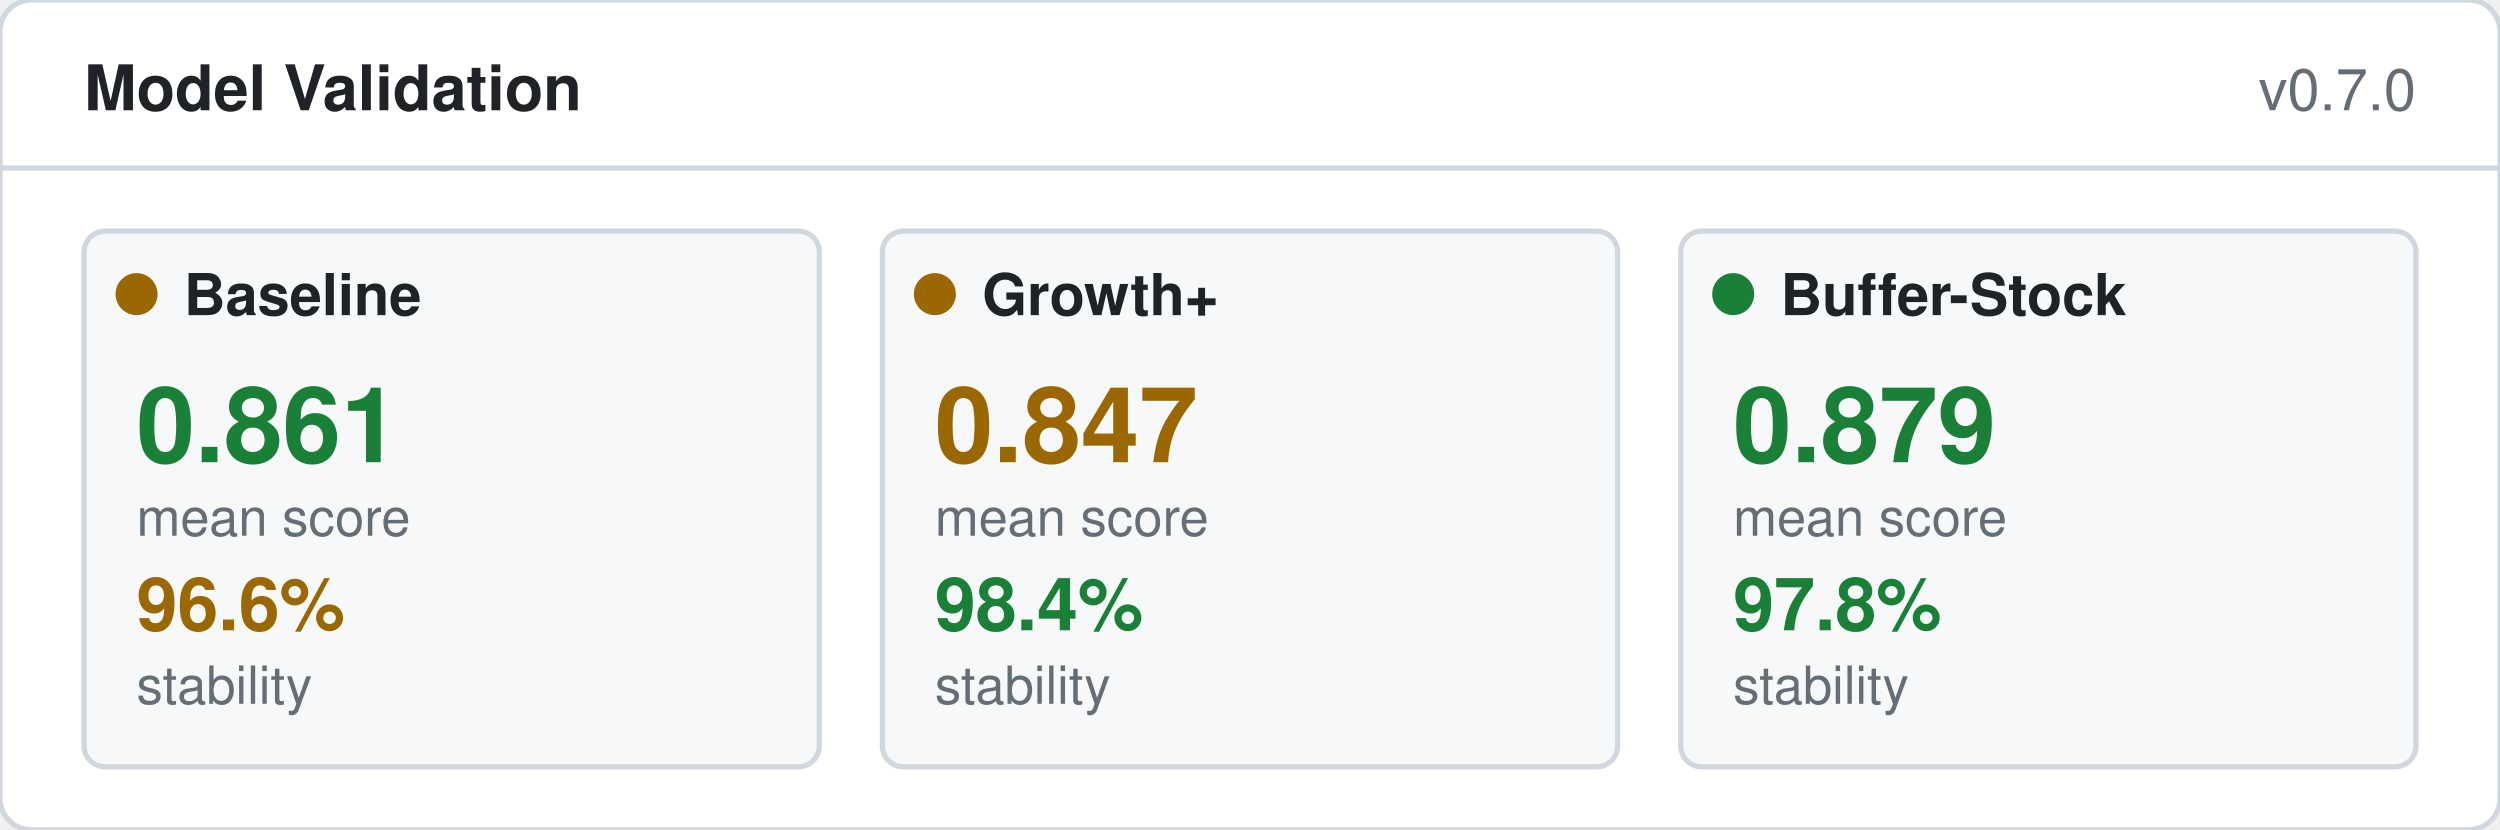
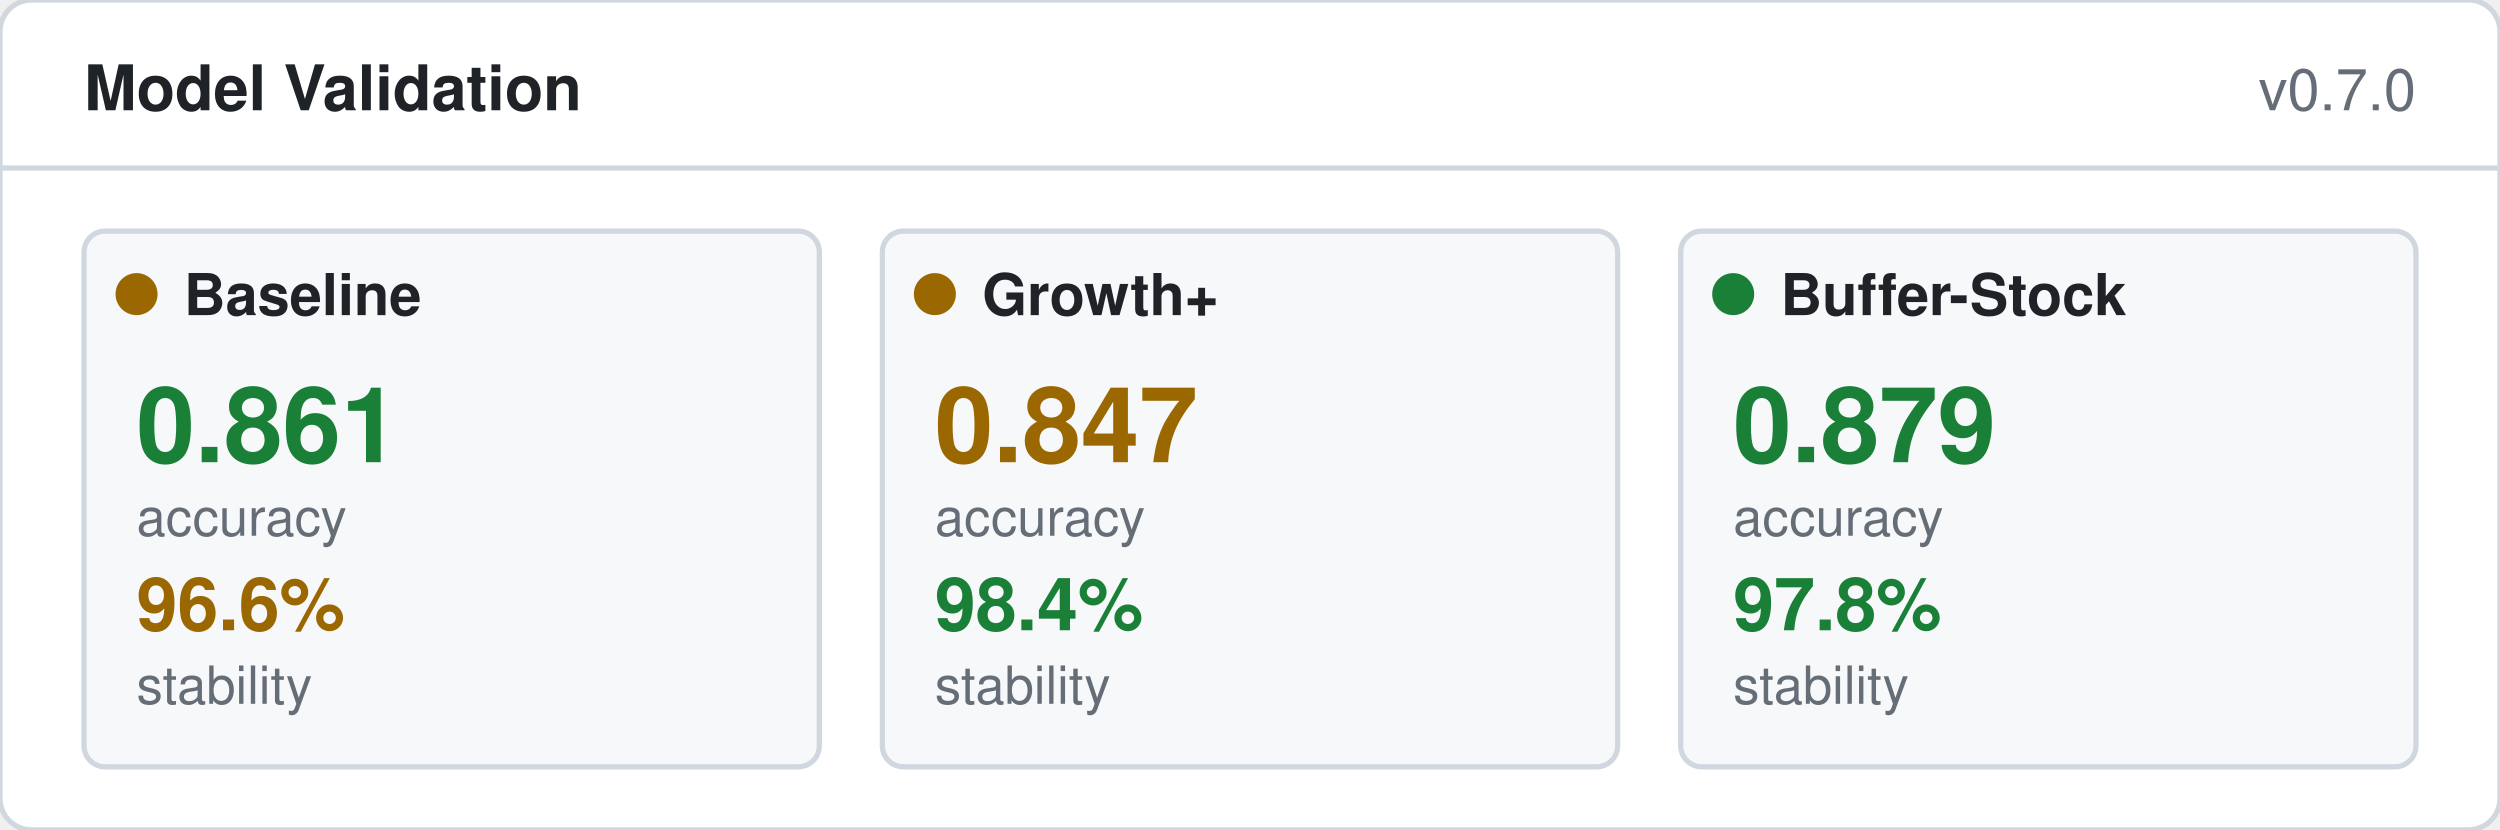
<svg xmlns="http://www.w3.org/2000/svg" width="476" height="158" viewBox="0 0 476 158">
  <rect width="476" height="158" rx="6" fill="#ffffff" stroke="#d0d7de" />
  <text x="16" y="21" fill="#1f2328" font-size="12" font-weight="600" font-family="-apple-system,BlinkMacSystemFont,'Segoe UI',Helvetica,Arial,sans-serif">Model Validation</text>
  <text x="460" y="21" fill="#656d76" font-size="11" text-anchor="end" font-family="-apple-system,BlinkMacSystemFont,'Segoe UI',Helvetica,Arial,sans-serif">v0.7.0</text>
  <line x1="0" y1="32" x2="476" y2="32" stroke="#d0d7de" />
  <rect x="16" y="44" width="140" height="102" rx="4" fill="#f6f8fa" stroke="#d0d7de" />
  <circle cx="26" cy="56" r="4" fill="#9a6700" />
  <text x="35" y="60" fill="#1f2328" font-size="11" font-weight="600" font-family="-apple-system,BlinkMacSystemFont,'Segoe UI',Helvetica,Arial,sans-serif">Baseline</text>
  <text x="26" y="88" fill="#1a7f37" font-size="20" font-weight="700" font-family="-apple-system,BlinkMacSystemFont,'Segoe UI',Helvetica,Arial,sans-serif">0.861</text>
-   <text x="26" y="102" fill="#656d76" font-size="10" font-weight="400" font-family="-apple-system,BlinkMacSystemFont,'Segoe UI',Helvetica,Arial,sans-serif">mean score</text>
+   <text x="26" y="102" fill="#656d76" font-size="10" font-weight="400" font-family="-apple-system,BlinkMacSystemFont,'Segoe UI',Helvetica,Arial,sans-serif">accuracy</text>
  <text x="26" y="120" fill="#9a6700" font-size="14" font-weight="600" font-family="-apple-system,BlinkMacSystemFont,'Segoe UI',Helvetica,Arial,sans-serif">96.6%</text>
  <text x="26" y="134" fill="#656d76" font-size="10" font-weight="400" font-family="-apple-system,BlinkMacSystemFont,'Segoe UI',Helvetica,Arial,sans-serif">stability</text>
  <rect x="168" y="44" width="140" height="102" rx="4" fill="#f6f8fa" stroke="#d0d7de" />
  <circle cx="178" cy="56" r="4" fill="#9a6700" />
  <text x="187" y="60" fill="#1f2328" font-size="11" font-weight="600" font-family="-apple-system,BlinkMacSystemFont,'Segoe UI',Helvetica,Arial,sans-serif">Growth+</text>
  <text x="178" y="88" fill="#9a6700" font-size="20" font-weight="700" font-family="-apple-system,BlinkMacSystemFont,'Segoe UI',Helvetica,Arial,sans-serif">0.847</text>
-   <text x="178" y="102" fill="#656d76" font-size="10" font-weight="400" font-family="-apple-system,BlinkMacSystemFont,'Segoe UI',Helvetica,Arial,sans-serif">mean score</text>
+   <text x="178" y="102" fill="#656d76" font-size="10" font-weight="400" font-family="-apple-system,BlinkMacSystemFont,'Segoe UI',Helvetica,Arial,sans-serif">accuracy</text>
  <text x="178" y="120" fill="#1a7f37" font-size="14" font-weight="600" font-family="-apple-system,BlinkMacSystemFont,'Segoe UI',Helvetica,Arial,sans-serif">98.4%</text>
  <text x="178" y="134" fill="#656d76" font-size="10" font-weight="400" font-family="-apple-system,BlinkMacSystemFont,'Segoe UI',Helvetica,Arial,sans-serif">stability</text>
  <rect x="320" y="44" width="140" height="102" rx="4" fill="#f6f8fa" stroke="#d0d7de" />
  <circle cx="330" cy="56" r="4" fill="#1a7f37" />
  <text x="339" y="60" fill="#1f2328" font-size="11" font-weight="600" font-family="-apple-system,BlinkMacSystemFont,'Segoe UI',Helvetica,Arial,sans-serif">Buffer-Stock</text>
  <text x="330" y="88" fill="#1a7f37" font-size="20" font-weight="700" font-family="-apple-system,BlinkMacSystemFont,'Segoe UI',Helvetica,Arial,sans-serif">0.879</text>
-   <text x="330" y="102" fill="#656d76" font-size="10" font-weight="400" font-family="-apple-system,BlinkMacSystemFont,'Segoe UI',Helvetica,Arial,sans-serif">mean score</text>
+   <text x="330" y="102" fill="#656d76" font-size="10" font-weight="400" font-family="-apple-system,BlinkMacSystemFont,'Segoe UI',Helvetica,Arial,sans-serif">accuracy</text>
  <text x="330" y="120" fill="#1a7f37" font-size="14" font-weight="600" font-family="-apple-system,BlinkMacSystemFont,'Segoe UI',Helvetica,Arial,sans-serif">97.8%</text>
  <text x="330" y="134" fill="#656d76" font-size="10" font-weight="400" font-family="-apple-system,BlinkMacSystemFont,'Segoe UI',Helvetica,Arial,sans-serif">stability</text>
</svg>
